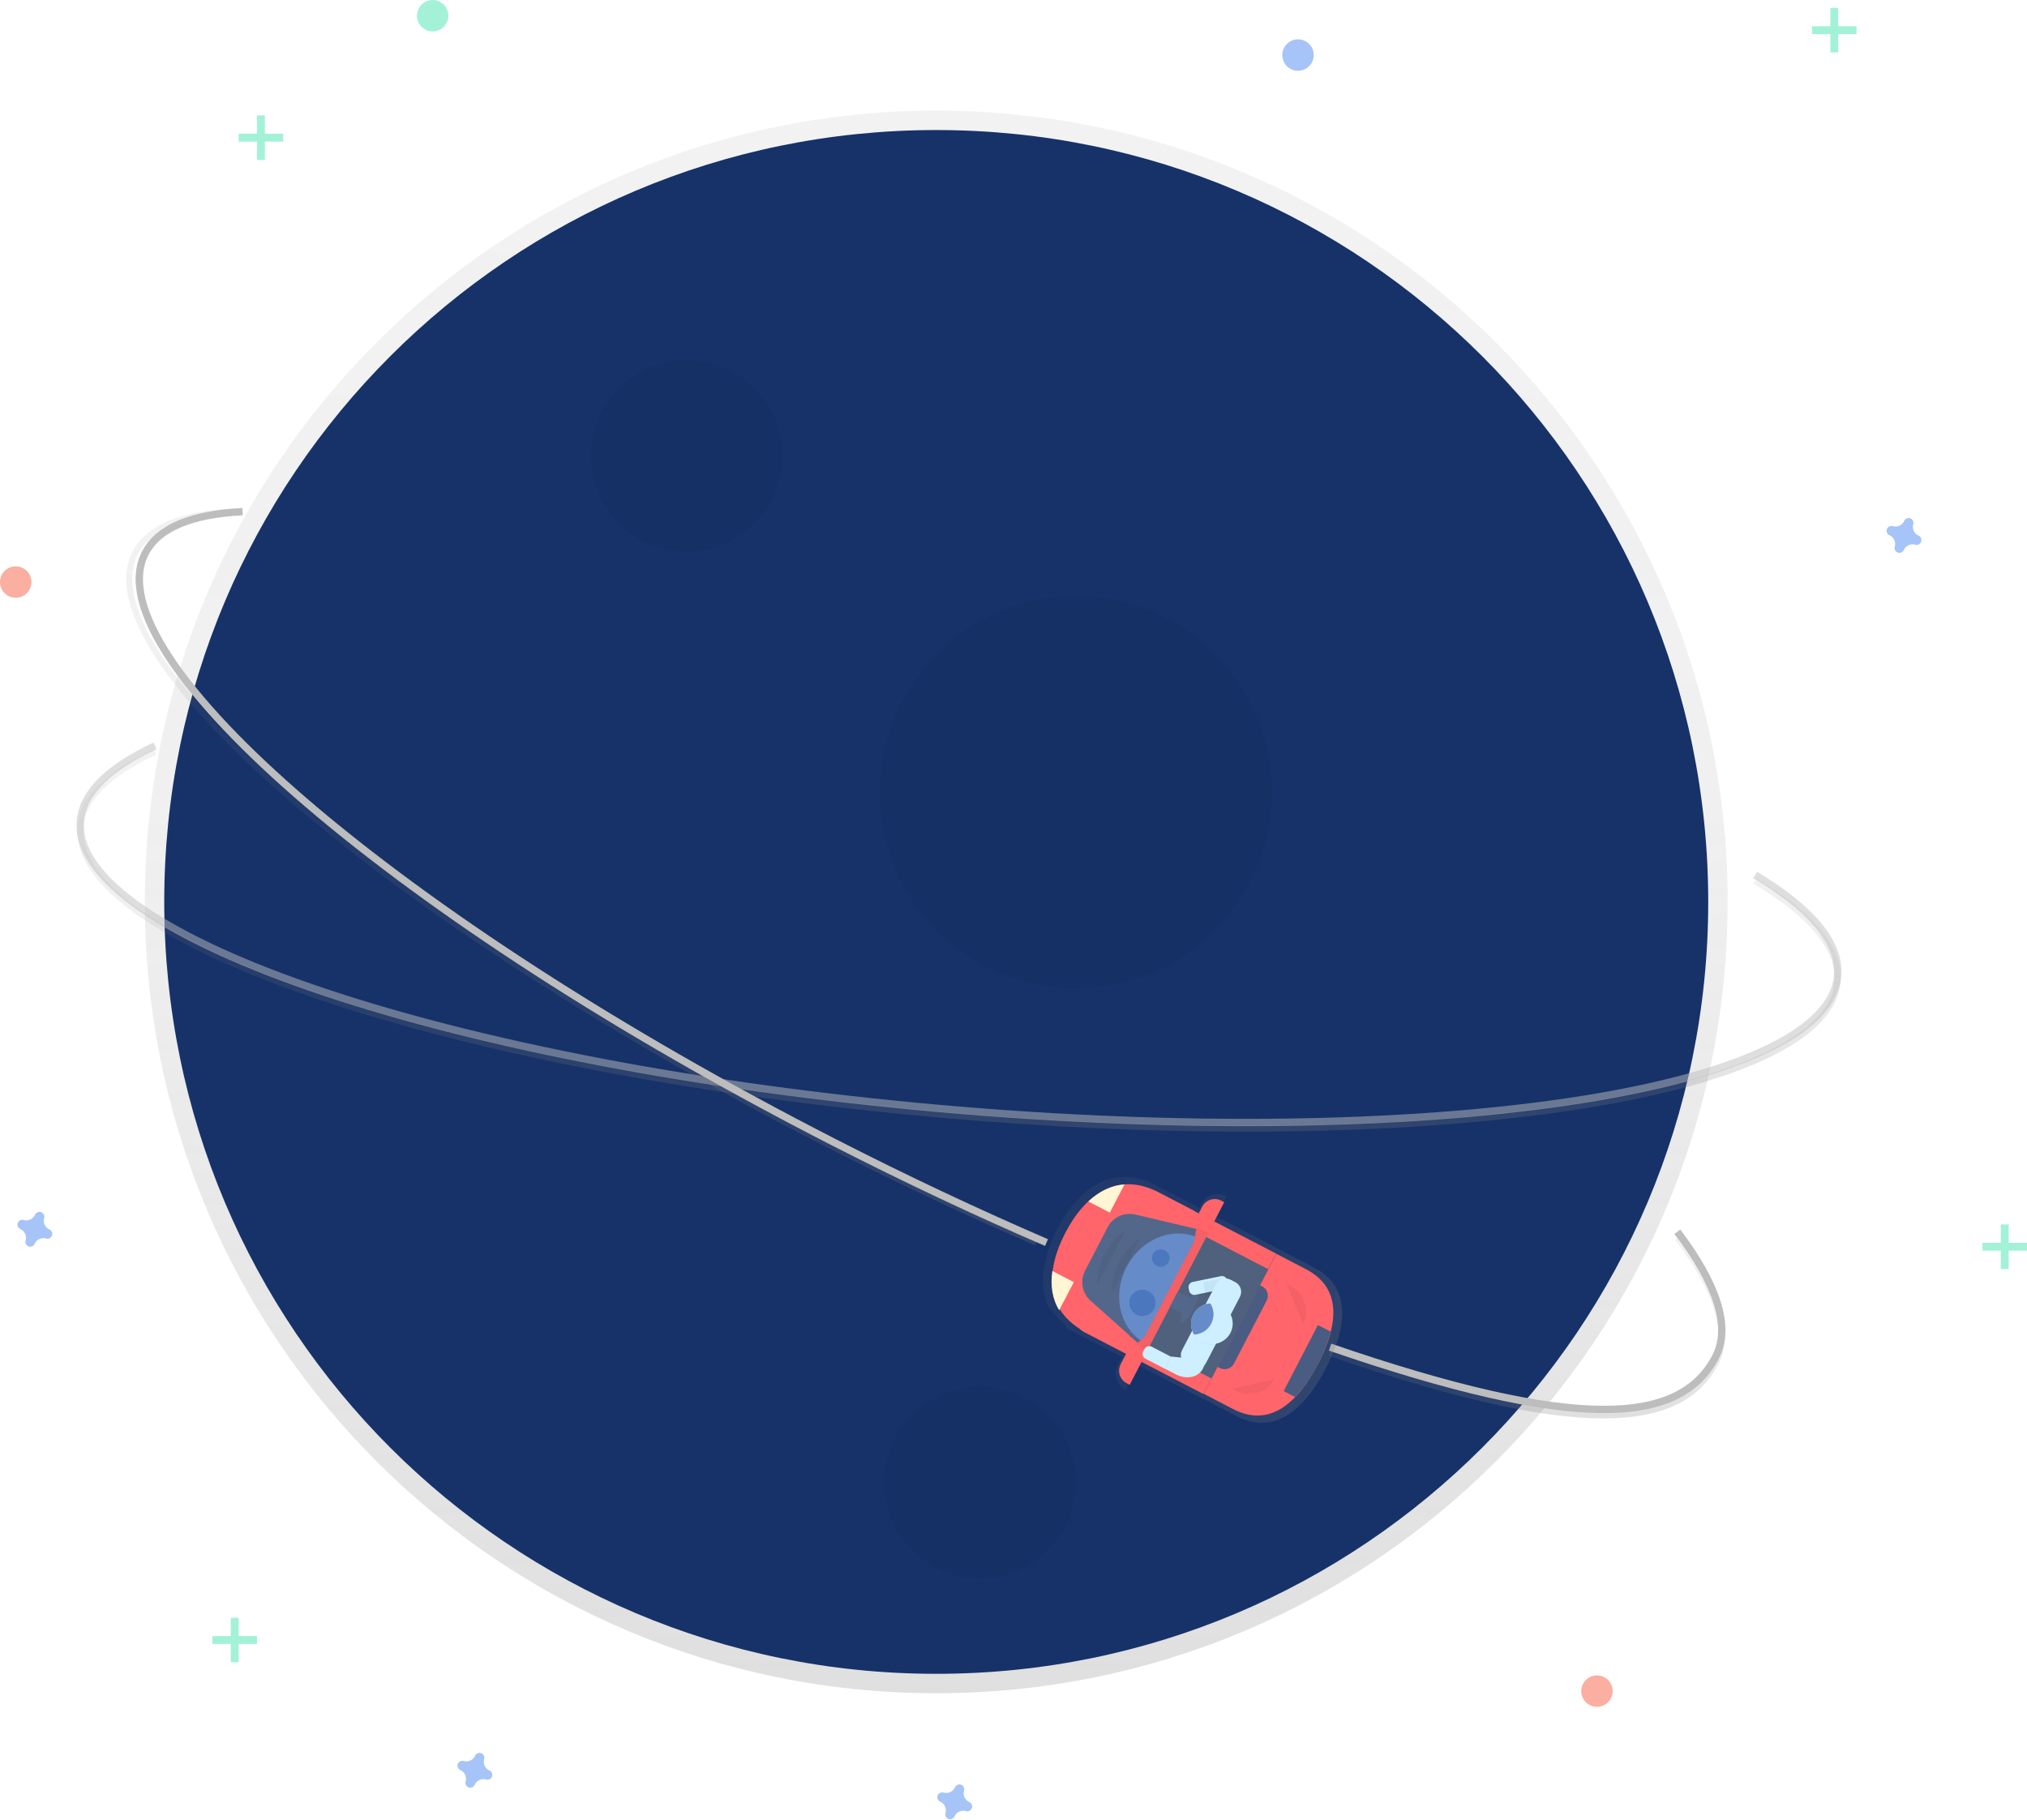
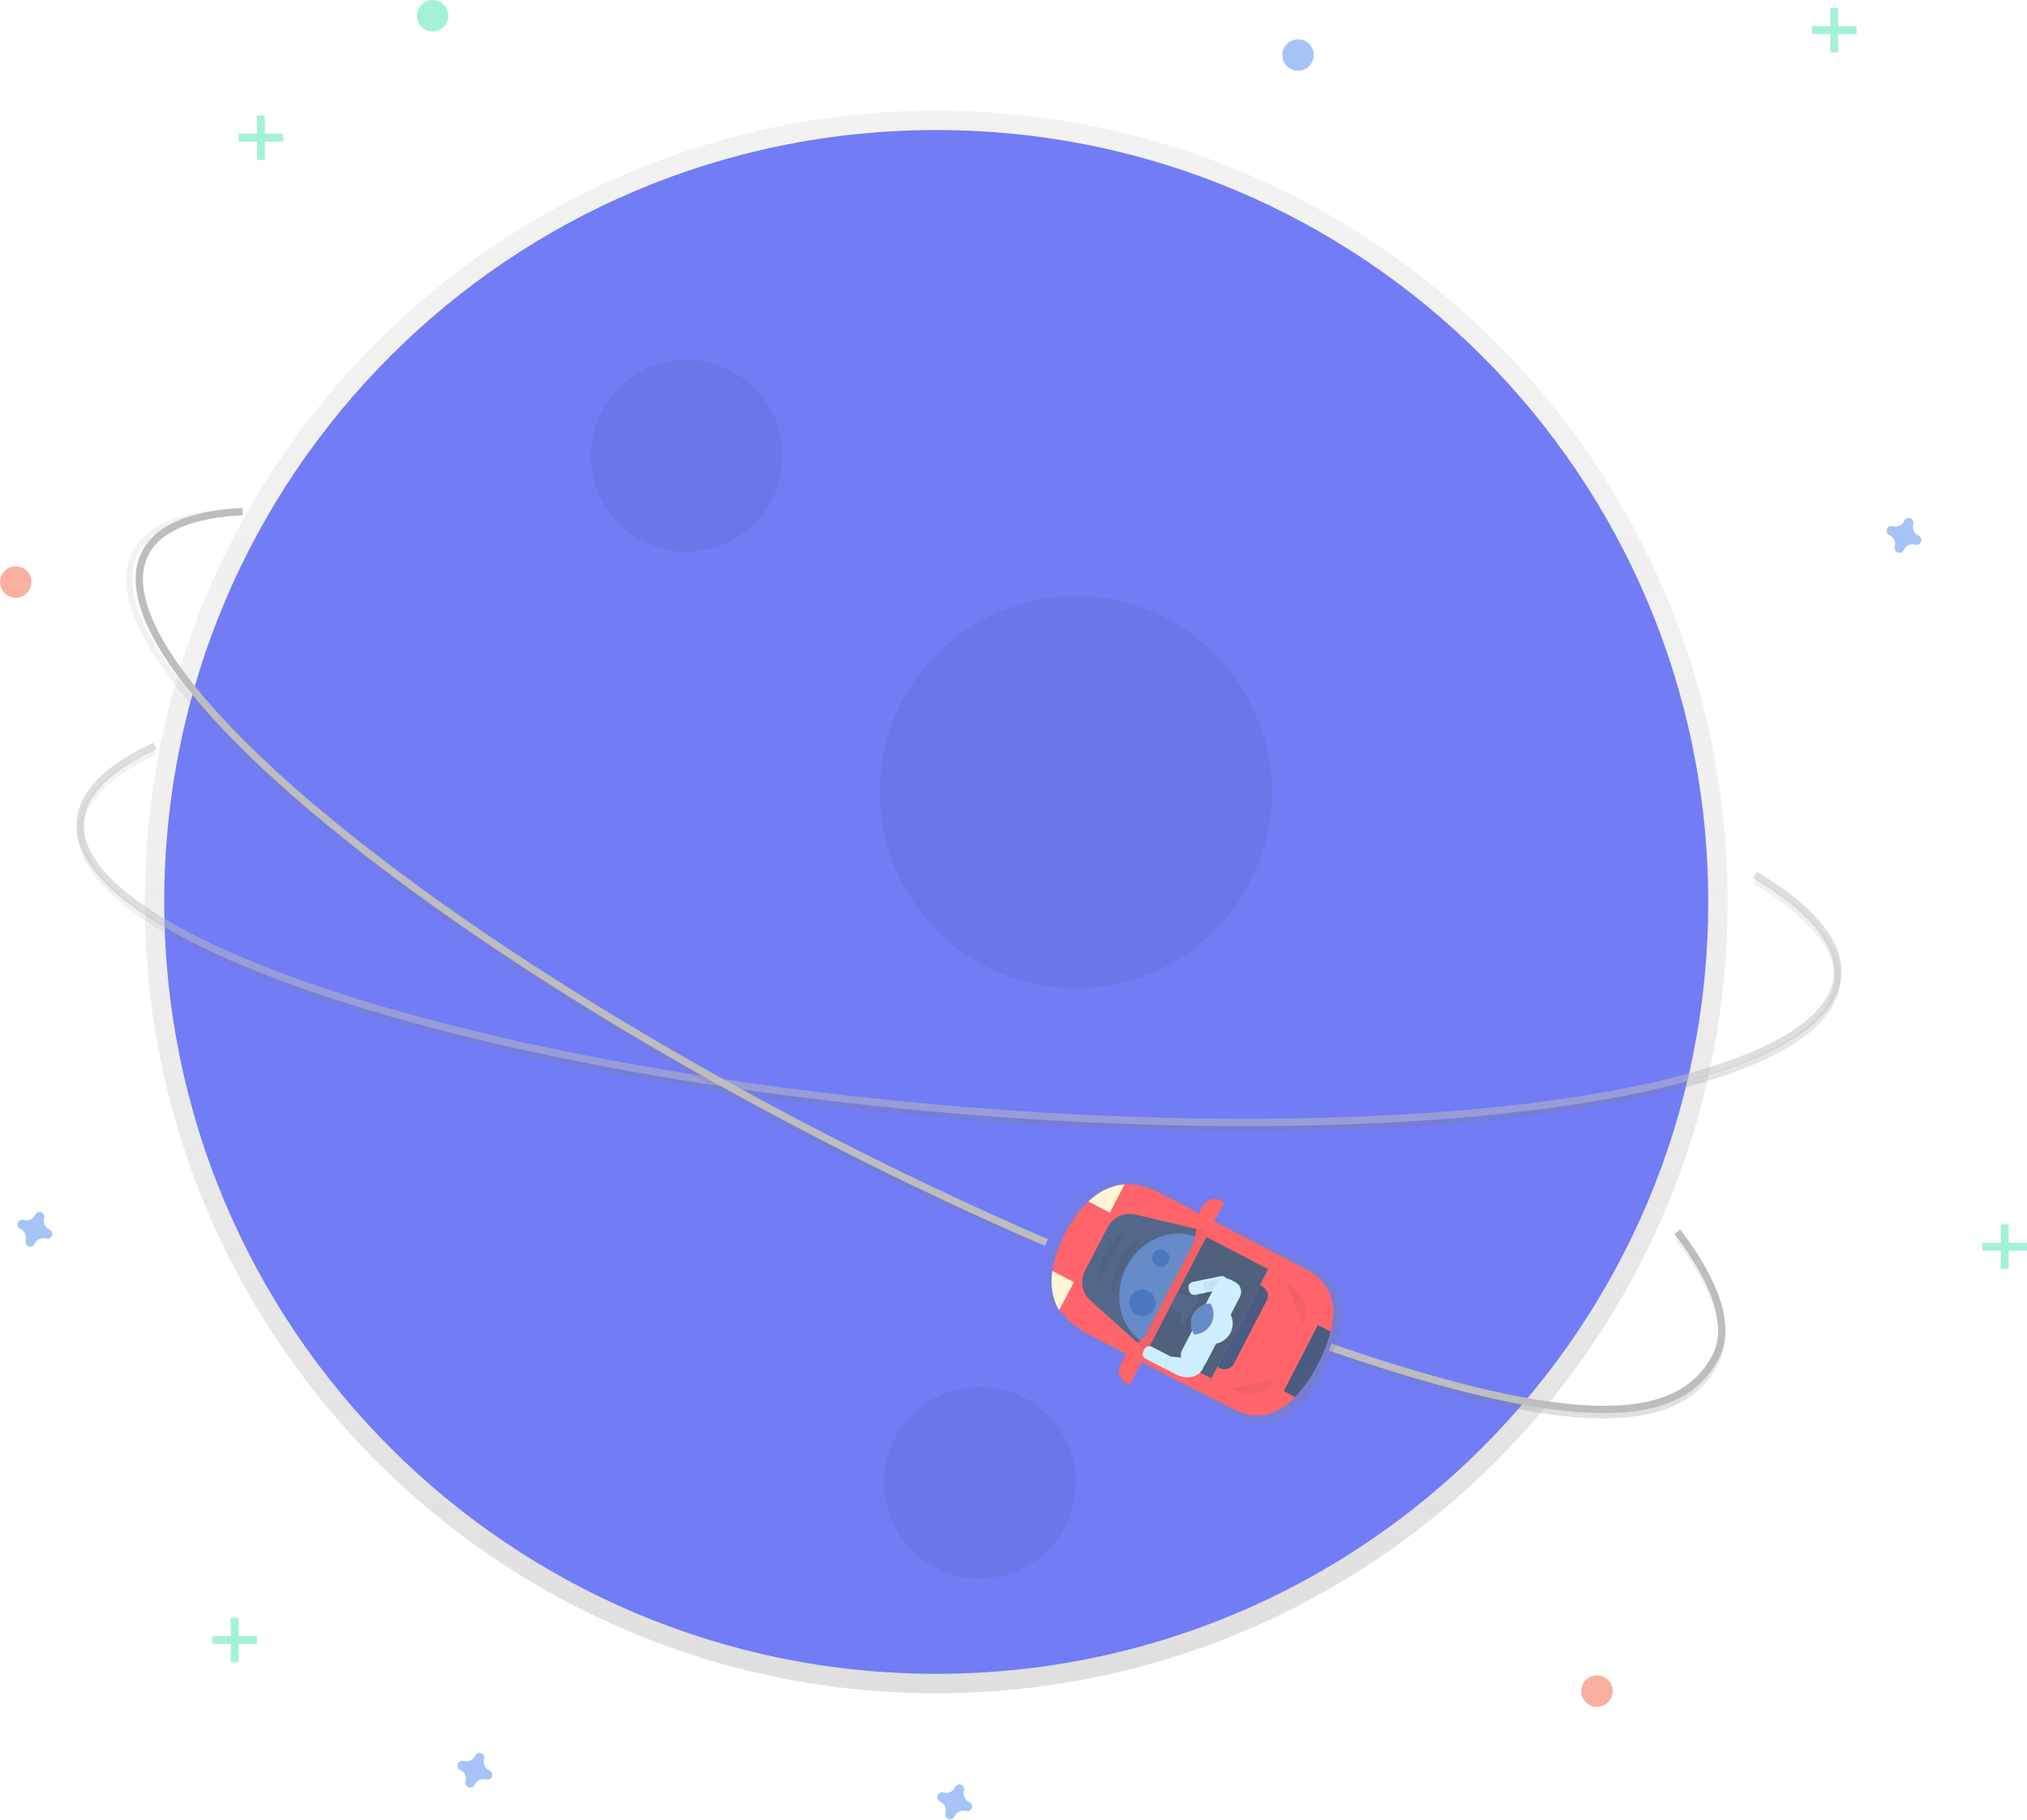
<svg xmlns="http://www.w3.org/2000/svg" xmlns:xlink="http://www.w3.org/1999/xlink" data-name="Layer 1" width="829" height="744.16">
  <defs>
    <linearGradient id="a" x1="382.9" y1="692.59" x2="382.9" y2="45.25" gradientUnits="userSpaceOnUse">
      <stop offset="0" stop-color="gray" stop-opacity=".25" />
      <stop offset=".54" stop-color="gray" stop-opacity=".12" />
      <stop offset="1" stop-color="gray" stop-opacity=".1" />
    </linearGradient>
    <linearGradient id="b" x1="577.21" y1="539.76" x2="577.21" y2="383.34" xlink:href="#a" />
    <linearGradient id="c" x1="422.99" y1="586.26" x2="422.99" y2="284.95" xlink:href="#a" />
    <linearGradient id="d" x1="809.48" y1="657.06" x2="809.48" y2="582.42" xlink:href="#a" />
    <linearGradient id="e" x1="728.61" y1="677.75" x2="728.61" y2="553.95" gradientTransform="rotate(-62.55 694.585 659.015)" xlink:href="#a" />
  </defs>
  <circle cx="382.9" cy="368.92" r="323.67" fill="url(#a)" />
-   <circle cx="382.9" cy="368.92" r="315.73" fill="#163269" />
+   <circle cx="382.9" cy="368.92" r="315.73" fill="#727cf5" />
  <circle cx="280.81" cy="186.43" r="39.22" opacity=".05" />
  <circle cx="400.77" cy="606.43" r="39.22" opacity=".05" />
  <circle cx="439.99" cy="324.03" r="80.19" opacity=".05" />
  <path d="M694.73 539.76c-39.72 0-82-1.9-125.22-5.72-96.07-8.48-185.62-25.41-252.14-47.66-67-22.43-102.8-47.77-100.72-71.35 1.05-11.94 11.57-22.6 31.25-31.68l1 2.25c-18.82 8.68-28.85 18.65-29.82 29.65s7.35 22.84 24.75 34.82c17.1 11.77 42.09 23.19 74.29 34 66.35 22.2 155.69 39.08 251.58 47.54s186.81 7.49 256-2.74c33.58-5 60.19-11.84 79.09-20.43 19.24-8.74 29.49-18.82 30.47-29.95 1.12-12.67-10.33-26.56-33.1-40.16l1.27-2.13c24 14.33 35.53 28.63 34.3 42.51-2.08 23.59-41.74 42.27-111.66 52.6-38.07 5.61-82.84 8.44-131.34 8.45z" transform="translate(-185 -76.87)" fill="url(#b)" />
  <path d="M717.83 357.89c22.71 13.57 34.91 27.67 33.7 41.33-4.19 47.47-168.46 71.75-366.91 54.23S28.69 383.25 32.88 335.78c1-11.73 11.85-22 30.53-30.66" fill="none" stroke="#bdbdbd" stroke-miterlimit="10" stroke-width="3" opacity=".5" />
  <path d="M608.39 586.26c-28.62-12.34-57.83-26.11-86.81-40.94-85.87-43.92-162.52-93.21-215.83-138.81-53.72-45.94-77.36-82.85-66.58-103.94 5.46-10.68 19.21-16.61 40.85-17.64l.12 2.47c-20.7 1-33.74 6.46-38.77 16.29s-1.76 23.93 9.88 41.56c11.43 17.32 30.31 37.3 56.11 59.36 53.16 45.5 129.64 94.68 215.34 138.51 28.94 14.8 58.09 28.55 86.67 40.87z" transform="translate(-185 -76.87)" fill="url(#c)" />
  <path d="M428 508.25c-28.09-12.11-57.19-25.79-86.74-40.9C163.89 376.64 37.7 268.7 59.4 226.28c5.36-10.48 19.25-16 39.81-17" fill="none" stroke="#bdbdbd" stroke-miterlimit="10" stroke-width="3" />
  <path d="M840.73 657.06c-26 0-62.67-8.5-112.17-25.56l.81-2.34c94.46 32.54 141.19 33.86 156.25 4.41 5.79-11.32.39-28.49-15.61-49.65l2-1.49c16.86 22.28 22.19 39.87 15.84 52.27-7.65 14.89-22.73 22.35-47.12 22.36z" transform="translate(-185 -76.87)" fill="url(#d)" />
  <path d="M686 503.82c16 21.1 22 38.75 15.73 51-14.39 28.13-56.6 31-157.76-3.8" fill="none" stroke="#bdbdbd" stroke-miterlimit="10" stroke-width="3" />
  <g opacity=".5" fill="#47e6b1">
    <path d="M94.38 661.7h3.22v18.23h-3.22z" />
    <path d="M105.1 669.21v3.22H86.87v-3.22z" />
  </g>
  <g opacity=".5" fill="#47e6b1">
    <path d="M748.57 3.22h3.22v18.23h-3.22z" />
    <path d="M759.29 10.73v3.22h-18.23v-3.22z" />
  </g>
  <g opacity=".5" fill="#47e6b1">
    <path d="M818.28 500.83h3.22v18.23h-3.22z" />
    <path d="M829 508.34v3.22h-18.23v-3.22z" />
  </g>
  <g opacity=".5" fill="#47e6b1">
    <path d="M105.1 47.19h3.22v18.23h-3.22z" />
    <path d="M115.83 54.7v3.22H97.6V54.7z" />
  </g>
  <path d="M200.22 724.22a3.94 3.94 0 01-2.2-4.76 1.89 1.89 0 00.09-.44 2 2 0 00-3.55-1.31 1.89 1.89 0 00-.22.39 3.94 3.94 0 01-4.76 2.2 1.89 1.89 0 00-.44-.09 2 2 0 00-1.31 3.55 1.89 1.89 0 00.39.22 3.94 3.94 0 012.2 4.76 1.89 1.89 0 00-.09.44 2 2 0 003.55 1.31 1.89 1.89 0 00.22-.39 3.94 3.94 0 014.76-2.2 1.89 1.89 0 00.44.09 2 2 0 001.31-3.55 1.89 1.89 0 00-.39-.22zm196.25 12.91a3.94 3.94 0 01-2.2-4.76 1.89 1.89 0 00.09-.44 2 2 0 00-3.55-1.31 1.89 1.89 0 00-.22.39 3.94 3.94 0 01-4.76 2.2 1.89 1.89 0 00-.44-.09 2 2 0 00-1.31 3.55 1.89 1.89 0 00.39.22 3.94 3.94 0 012.2 4.76 1.89 1.89 0 00-.09.44 2 2 0 003.55 1.31 1.89 1.89 0 00.22-.39 3.94 3.94 0 014.76-2.2 1.89 1.89 0 00.44.09 2 2 0 001.31-3.55 1.89 1.89 0 00-.39-.22zm388.23-518a3.94 3.94 0 01-2.2-4.76 1.89 1.89 0 00.09-.44 2 2 0 00-3.55-1.31 1.89 1.89 0 00-.22.39 3.94 3.94 0 01-4.76 2.2 1.89 1.89 0 00-.44-.09 2 2 0 00-1.31 3.55 1.89 1.89 0 00.39.22 3.94 3.94 0 012.2 4.76 1.89 1.89 0 00-.09.44 2 2 0 003.55 1.31 1.89 1.89 0 00.22-.39 3.94 3.94 0 014.76-2.2 1.89 1.89 0 00.44.09 2 2 0 001.31-3.55 1.89 1.89 0 00-.39-.22zM20.26 502.93a3.94 3.94 0 01-2.2-4.76 1.89 1.89 0 00.09-.44 2 2 0 00-3.55-1.31 1.89 1.89 0 00-.22.39 3.94 3.94 0 01-4.76 2.2 1.89 1.89 0 00-.44-.09 2 2 0 00-1.31 3.55 1.89 1.89 0 00.39.22 3.94 3.94 0 012.2 4.76 1.89 1.89 0 00-.09.44 2 2 0 003.55 1.31 1.89 1.89 0 00.22-.39 3.94 3.94 0 014.76-2.2 1.89 1.89 0 00.44.09 2 2 0 001.31-3.55 1.89 1.89 0 00-.39-.22z" fill="#4d8af0" opacity=".5" />
  <circle cx="6.43" cy="238.08" r="6.43" fill="#f55f44" opacity=".5" />
  <circle cx="530.86" cy="22.52" r="6.43" fill="#4d8af0" opacity=".5" />
  <circle cx="176.95" cy="6.43" r="6.43" fill="#47e6b1" opacity=".5" />
  <circle cx="653.12" cy="691.73" r="6.43" fill="#f55f44" opacity=".5" />
  <path d="M686.59 566.15a7.62 7.62 0 00-10.27 3.25l-.78 1.5-1.78-.93-15.91-8.26-3.46-1.8a3 3 0 00-1.57-.33c-15.23-5-27.45 4.63-35.33 19.8a49.7 49.7 0 00-5.49 16.68l-.18-.09c-.88 6.25-.06 12.11 3 17.07l.26-.51a24.56 24.56 0 005.82 6.56 2.32 2.32 0 001.19 1.52l21.78 11.31-1.66 3.19a7.62 7.62 0 003.25 10.27l5.17-10 26.86 13.95 1.76-3.38 1.76-3.38 2.63-5.07h.09l-6.1 11.74 12.85 6.76c15.64 8.12 27.59-2.31 36.27-18.47v-.09l.53-1v-.09l.45-.89c8.3-16.45 10-32.21-5.72-40.36l-12.81-6.6-7.07 13.62h-.09l3.61-6.95 1.66-3.19 1.85-3.57-26.86-14 4.29-8.26zm-41 58.08l.08.07h-.09z" transform="translate(-185 -76.87)" fill="url(#e)" />
  <path fill="#4f617d" d="M468.372 553.8l26.423-50.867 25.433 13.212-26.423 50.866z" />
  <path d="M539 558.01v-.09c-8.21 15.8-19.62 26.25-34.67 18.44l-12.11-6.29L522 512.84l12.1 6.29c15.05 7.82 13.11 23.08 4.9 38.88z" fill="#ff656a" />
  <path d="M539 557.92zm-9.35 13.51a55.65 55.65 0 009.35-13.46 59.11 59.11 0 005.17-13.29l-5.17-2.69-14 27zm-31.719-12.369l17.342-33.384.932.484a4.32 4.32 0 011.842 5.825l-13.368 25.735a4.32 4.32 0 01-5.825 1.842l-.932-.484.009-.018z" fill="#4a5c81" />
  <path d="M440.76 537.01l.646-1.242 54.044 28.073-3.301 6.354-48.923-25.413a5.76 5.76 0 01-2.465-7.772zm23.862-45.942l.646-1.242a5.76 5.76 0 017.766-2.456l48.932 25.418-3.3 6.354-54.044-28.074z" fill="#ff6469" />
  <path d="M488.65 495.41l-29.72 57.23-15-7.77c-16.53-8.59-16.44-24.81-8.24-40.61 8.21-15.8 21.43-25.2 38-16.62z" fill="#ff656a" />
  <path d="M433.18 535.93l6-11.5-8.79-4.56c-.86 5.88-.08 11.39 2.79 16.06zm26.71-51.43l-6 11.5-8.79-4.56c4.37-4.07 9.32-6.61 14.79-6.94z" fill="#fff6d5" />
  <path d="M458.325 558.017l2.305-4.437 6.354 3.3-4.96 9.549-1.225-.636a5.76 5.76 0 01-2.474-7.776zm42.365-66.263l-4.956 9.54-6.354-3.3 2.305-4.438a5.76 5.76 0 017.766-2.456l1.243.645-.005.01z" fill="#ff6469" />
  <path d="M492.44 503.44l-24.86 47.87-21.58-19.3a10.15 10.15 0 01-2.24-12.24l9.24-17.78a10.15 10.15 0 0111.35-5.2z" fill="#53678b" />
  <path d="M468.67 549.63c-10.54-5.47-14.09-19.51-7.93-31.37s19.69-17 30.22-11.55" fill="#658bc8" />
  <path fill="#ff656a" d="M494.16 504.45l-24.77 47.69-4.77-2.48 3.36-2.58 20.35-39.17 1.06-5.94 4.77 2.48z" />
  <path opacity=".05" d="M494.16 504.45l-24.77 47.69-4.77-2.48 3.36-2.58 20.35-39.17 1.06-5.94 4.77 2.48z" />
  <path fill="#53678b" d="M478.41 534.685l3.3-6.354 6.354 3.3-3.3 6.354z" />
  <ellipse cx="671.4" cy="611.6" rx="7.16" ry="1.79" transform="rotate(-62.55 515.698 725.462)" fill="#53678b" />
  <path d="M503.86 568.03a12.27 12.27 0 0017.47-3.9m4.83-39a12.27 12.27 0 016.84 16.52m-84.11-16.31s-1.41-12.84 11.56-22.25m-5.56 25.37s-1.41-12.84 11.56-22.25" opacity=".05" />
  <circle cx="652.2" cy="609.7" r="5.37" transform="rotate(-62.55 496.497 723.569)" fill="#4a77be" />
  <circle cx="659.69" cy="591.39" r="3.58" transform="rotate(-62.55 503.991 705.257)" fill="#4a77be" />
  <path d="M486.327 527.925l-.21-1.029a2.16 2.16 0 011.685-2.548l11.515-2.35a2.21 2.21 0 012.608 1.723l.634 3.107-13.72 2.8a2.16 2.16 0 01-2.512-1.703z" fill="#cdefff" />
  <path d="M493.089 529.787l-1.066-5.263 6.282-1.273a4.32 4.32 0 015.092 3.377l.208 1.029-10.516 2.13z" opacity=".05" />
  <path d="M483.434 552.25l4.329-8.332 9.868 5.126-4.329 8.333a4.45 4.45 0 01-6 1.898l-1.926-1a4.45 4.45 0 01-1.942-6.024z" fill="#cdefff" />
  <path d="M493.53 556.4l-1.79 3.83c-1.94 3.22-6.64 4.1-10.69 2l-4.7-2.44 2.55-4.92z" fill="#cdefff" />
  <path d="M467.563 552.773l.498-.958a2.23 2.23 0 013.007-.95l7.854 4.079-2.554 4.916-7.854-4.08a2.23 2.23 0 01-.95-3.007z" fill="#cdefff" />
  <path d="M491.92 549.13a8.27 8.27 0 005.3.8l.26-.51-9.6-5a8.28 8.28 0 004.04 4.71z" opacity=".05" />
  <path d="M507.108 530.452l-4.324 8.324-9.832-5.108 4.328-8.332a4.45 4.45 0 016-1.898l1.926 1a4.45 4.45 0 011.898 6z" fill="#cdefff" />
  <path d="M499.72 534.13a8.27 8.27 0 013.71 3.88l-.26.51-9.6-5a8.28 8.28 0 016.15.61z" opacity=".05" />
  <circle cx="680.82" cy="618.16" r="8.31" transform="rotate(-62.55 525.127 732.034)" fill="#cdefff" />
  <circle cx="680.41" cy="618.29" r="8.31" transform="rotate(-62.55 524.71 732.164)" fill="#cdefff" />
  <path d="M488 537.59a8.3 8.3 0 00.37 8.3 8.31 8.31 0 006.63-12.76 8.3 8.3 0 00-7 4.46z" fill="#658bc8" />
</svg>
